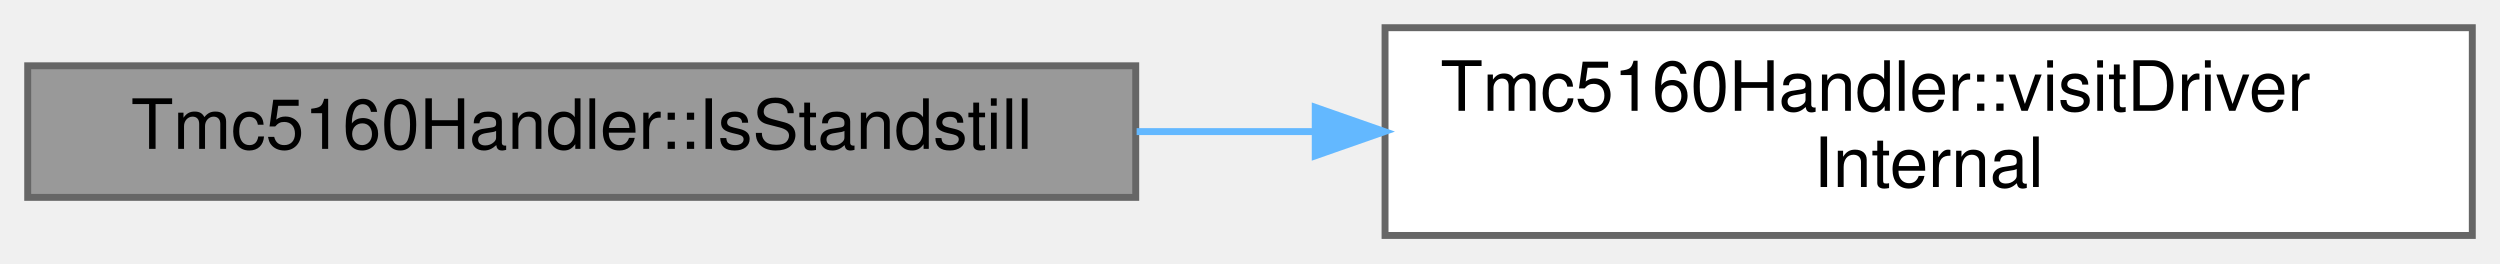
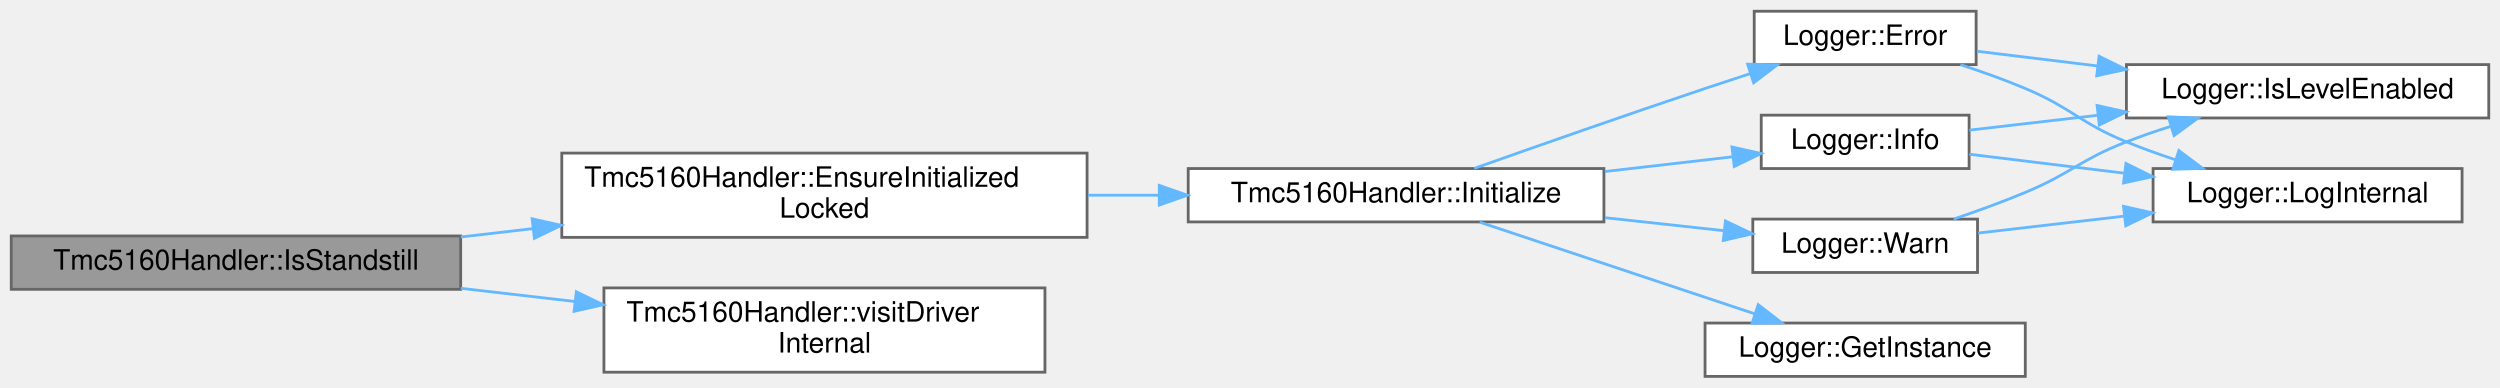
- <svg xmlns="http://www.w3.org/2000/svg" xmlns:xlink="http://www.w3.org/1999/xlink" width="361pt" height="38pt" viewBox="0.00 0.00 361.00 38.00">
-   <g id="graph0" class="graph" transform="scale(1 1) rotate(0) translate(4 34)">
+ <svg xmlns="http://www.w3.org/2000/svg" xmlns:xlink="http://www.w3.org/1999/xlink" width="890pt" height="138pt" viewBox="0.00 0.00 890.00 138.00">
+   <g id="graph0" class="graph" transform="scale(1 1) rotate(0) translate(4 134)">
    <g id="Node000001" class="node">
      <g id="a_Node000001">
        <a xlink:title="Check if the motor is at standstill.">
-           <polygon fill="#999999" stroke="#666666" points="160,-24.5 0,-24.5 0,-5.5 160,-5.5 160,-24.5" />
-           <text text-anchor="middle" x="80" y="-12.5" font-family="Helvetica,sans-Serif" font-size="10.00">Tmc5160Handler::IsStandstill</text>
+           <polygon fill="#999999" stroke="#666666" points="160,-50 0,-50 0,-31 160,-31 160,-50" />
+           <text text-anchor="middle" x="80" y="-38" font-family="Helvetica,sans-Serif" font-size="10.00">Tmc5160Handler::IsStandstill</text>
        </a>
      </g>
    </g>
    <g id="Node000002" class="node">
      <g id="a_Node000002">
-         <a xlink:href="classTmc5160Handler.html#a439a68f9d3f6785e0a493f9ed3821325" target="_top" xlink:title="Helper: execute a visitor on the active driver (no lock, internal use)">
-           <polygon fill="white" stroke="#666666" points="353,-30 196,-30 196,0 353,0 353,-30" />
-           <text text-anchor="start" x="204" y="-18" font-family="Helvetica,sans-Serif" font-size="10.00">Tmc5160Handler::visitDriver</text>
-           <text text-anchor="middle" x="274.5" y="-7" font-family="Helvetica,sans-Serif" font-size="10.00">Internal</text>
+         <a xlink:href="classTmc5160Handler.html#a6d4fce2433e03bb11b05a4278ef66fd0" target="_top" xlink:title=" ">
+           <polygon fill="white" stroke="#666666" points="383,-79.5 196,-79.5 196,-49.5 383,-49.5 383,-79.5" />
+           <text text-anchor="start" x="204" y="-67.5" font-family="Helvetica,sans-Serif" font-size="10.00">Tmc5160Handler::EnsureInitialized</text>
+           <text text-anchor="middle" x="289.5" y="-56.5" font-family="Helvetica,sans-Serif" font-size="10.00">Locked</text>
        </a>
      </g>
    </g>
    <g id="edge1_Node000001_Node000002" class="edge">
      <g id="a_edge1_Node000001_Node000002">
        <a xlink:title=" ">
-           <path fill="none" stroke="#63b8ff" d="M160.13,-15C168.63,-15 177.31,-15 185.9,-15" />
-           <polygon fill="#63b8ff" stroke="#63b8ff" points="185.92,-18.5 195.92,-15 185.92,-11.5 185.92,-18.5" />
+           <path fill="none" stroke="#63b8ff" d="M160.04,-49.64C168.44,-50.61 177.06,-51.61 185.68,-52.61" />
+           <polygon fill="#63b8ff" stroke="#63b8ff" points="185.44,-56.1 195.78,-53.78 186.24,-49.15 185.44,-56.1" />
+         </a>
+       </g>
+     </g>
+     <g id="Node000010" class="node">
+       <g id="a_Node000010">
+         <a xlink:href="classTmc5160Handler.html#a439a68f9d3f6785e0a493f9ed3821325" target="_top" xlink:title="Helper: execute a visitor on the active driver (no lock, internal use)">
+           <polygon fill="white" stroke="#666666" points="368,-31.5 211,-31.5 211,-1.5 368,-1.5 368,-31.5" />
+           <text text-anchor="start" x="219" y="-19.5" font-family="Helvetica,sans-Serif" font-size="10.00">Tmc5160Handler::visitDriver</text>
+           <text text-anchor="middle" x="289.5" y="-8.5" font-family="Helvetica,sans-Serif" font-size="10.00">Internal</text>
+         </a>
+       </g>
+     </g>
+     <g id="edge13_Node000001_Node000010" class="edge">
+       <g id="a_edge13_Node000001_Node000010">
+         <a xlink:title=" ">
+           <path fill="none" stroke="#63b8ff" d="M160.04,-31.36C173.27,-29.83 187.08,-28.23 200.52,-26.68" />
+           <polygon fill="#63b8ff" stroke="#63b8ff" points="201.18,-30.12 210.71,-25.5 200.37,-23.17 201.18,-30.12" />
+         </a>
+       </g>
+     </g>
+     <g id="Node000003" class="node">
+       <g id="a_Node000003">
+         <a xlink:href="classTmc5160Handler.html#a64755f326176b0a38485acf5ca69fd0c" target="_top" xlink:title="Initialize the TMC5160 driver with full configuration.">
+           <polygon fill="white" stroke="#666666" points="567,-74 419,-74 419,-55 567,-55 567,-74" />
+           <text text-anchor="middle" x="493" y="-62" font-family="Helvetica,sans-Serif" font-size="10.00">Tmc5160Handler::Initialize</text>
+         </a>
+       </g>
+     </g>
+     <g id="edge2_Node000002_Node000003" class="edge">
+       <g id="a_edge2_Node000002_Node000003">
+         <a xlink:title=" ">
+           <path fill="none" stroke="#63b8ff" d="M383.29,-64.5C391.73,-64.5 400.25,-64.5 408.61,-64.5" />
+           <polygon fill="#63b8ff" stroke="#63b8ff" points="408.7,-68 418.7,-64.5 408.7,-61 408.7,-68" />
+         </a>
+       </g>
+     </g>
+     <g id="Node000004" class="node">
+       <g id="a_Node000004">
+         <a xlink:href="classLogger.html#a5e4bcdaea60b9ac227b564d780388769" target="_top" xlink:title="Log error message.">
+           <polygon fill="white" stroke="#666666" points="699.5,-130 620.5,-130 620.5,-111 699.5,-111 699.5,-130" />
+           <text text-anchor="middle" x="660" y="-118" font-family="Helvetica,sans-Serif" font-size="10.00">Logger::Error</text>
+         </a>
+       </g>
+     </g>
+     <g id="edge3_Node000003_Node000004" class="edge">
+       <g id="a_edge3_Node000003_Node000004">
+         <a xlink:title=" ">
+           <path fill="none" stroke="#63b8ff" d="M520.81,-74.05C542.84,-81.85 574.88,-93.08 603,-102.5 608.2,-104.24 613.69,-106.05 619.12,-107.81" />
+           <polygon fill="#63b8ff" stroke="#63b8ff" points="618.14,-111.17 628.73,-110.92 620.29,-104.51 618.14,-111.17" />
+         </a>
+       </g>
+     </g>
+     <g id="Node000007" class="node">
+       <g id="a_Node000007">
+         <a xlink:href="classLogger.html#a5789d11f8f1356e2192c0023a089cbc4" target="_top" xlink:title="Get singleton instance.">
+           <polygon fill="white" stroke="#666666" points="717,-19 603,-19 603,0 717,0 717,-19" />
+           <text text-anchor="middle" x="660" y="-7" font-family="Helvetica,sans-Serif" font-size="10.00">Logger::GetInstance</text>
+         </a>
+       </g>
+     </g>
+     <g id="edge6_Node000003_Node000007" class="edge">
+       <g id="a_edge6_Node000003_Node000007">
+         <a xlink:title=" ">
+           <path fill="none" stroke="#63b8ff" d="M522.74,-54.92C549.87,-45.88 590.73,-32.26 620.63,-22.29" />
+           <polygon fill="#63b8ff" stroke="#63b8ff" points="621.93,-25.55 630.31,-19.06 619.72,-18.9 621.93,-25.55" />
+         </a>
+       </g>
+     </g>
+     <g id="Node000008" class="node">
+       <g id="a_Node000008">
+         <a xlink:href="classLogger.html#a1c0c947d87884bca0395fd38d19d1102" target="_top" xlink:title="Log info message.">
+           <polygon fill="white" stroke="#666666" points="697,-93 623,-93 623,-74 697,-74 697,-93" />
+           <text text-anchor="middle" x="660" y="-81" font-family="Helvetica,sans-Serif" font-size="10.00">Logger::Info</text>
+         </a>
+       </g>
+     </g>
+     <g id="edge7_Node000003_Node000008" class="edge">
+       <g id="a_edge7_Node000003_Node000008">
+         <a xlink:title=" ">
+           <path fill="none" stroke="#63b8ff" d="M567.33,-72.94C582.85,-74.73 598.8,-76.57 612.96,-78.2" />
+           <polygon fill="#63b8ff" stroke="#63b8ff" points="612.58,-81.68 622.92,-79.35 613.38,-74.72 612.58,-81.68" />
+         </a>
+       </g>
+     </g>
+     <g id="Node000009" class="node">
+       <g id="a_Node000009">
+         <a xlink:href="classLogger.html#a8c19c14724b0be1d2be63da4258c001a" target="_top" xlink:title="Log warning message.">
+           <polygon fill="white" stroke="#666666" points="700,-56 620,-56 620,-37 700,-37 700,-56" />
+           <text text-anchor="middle" x="660" y="-44" font-family="Helvetica,sans-Serif" font-size="10.00">Logger::Warn</text>
+         </a>
+       </g>
+     </g>
+     <g id="edge10_Node000003_Node000009" class="edge">
+       <g id="a_edge10_Node000003_Node000009">
+         <a xlink:title=" ">
+           <path fill="none" stroke="#63b8ff" d="M567.33,-56.5C581.59,-54.94 596.23,-53.35 609.49,-51.9" />
+           <polygon fill="#63b8ff" stroke="#63b8ff" points="610.25,-55.34 619.81,-50.78 609.49,-48.38 610.25,-55.34" />
+         </a>
+       </g>
+     </g>
+     <g id="Node000005" class="node">
+       <g id="a_Node000005">
+         <a xlink:href="classLogger.html#a737b981213c02321a5235848334d7191" target="_top" xlink:title="Check if log level is enabled for tag.">
+           <polygon fill="white" stroke="#666666" points="882,-111 753,-111 753,-92 882,-92 882,-111" />
+           <text text-anchor="middle" x="817.5" y="-99" font-family="Helvetica,sans-Serif" font-size="10.00">Logger::IsLevelEnabled</text>
+         </a>
+       </g>
+     </g>
+     <g id="edge4_Node000004_Node000005" class="edge">
+       <g id="a_edge4_Node000004_Node000005">
+         <a xlink:title=" ">
+           <path fill="none" stroke="#63b8ff" d="M699.84,-115.75C712.85,-114.16 727.82,-112.34 742.6,-110.53" />
+           <polygon fill="#63b8ff" stroke="#63b8ff" points="743.28,-113.97 752.78,-109.29 742.43,-107.02 743.28,-113.97" />
+         </a>
+       </g>
+     </g>
+     <g id="Node000006" class="node">
+       <g id="a_Node000006">
+         <a xlink:href="classLogger.html#aeede6ac18db92a47caede076ef188a13" target="_top" xlink:title="Internal logging method.">
+           <polygon fill="white" stroke="#666666" points="872.5,-74 762.5,-74 762.5,-55 872.5,-55 872.5,-74" />
+           <text text-anchor="middle" x="817.5" y="-62" font-family="Helvetica,sans-Serif" font-size="10.00">Logger::LogInternal</text>
+         </a>
+       </g>
+     </g>
+     <g id="edge5_Node000004_Node000006" class="edge">
+       <g id="a_edge5_Node000004_Node000006">
+         <a xlink:title=" ">
+           <path fill="none" stroke="#63b8ff" d="M693.92,-110.98C701.59,-108.47 709.66,-105.59 717,-102.5 733.68,-95.48 736.25,-90.35 753,-83.5 758.53,-81.24 764.42,-79.12 770.31,-77.16" />
+           <polygon fill="#63b8ff" stroke="#63b8ff" points="771.67,-80.41 780.14,-74.05 769.55,-73.73 771.67,-80.41" />
+         </a>
+       </g>
+     </g>
+     <g id="edge8_Node000008_Node000005" class="edge">
+       <g id="a_edge8_Node000008_Node000005">
+         <a xlink:title=" ">
+           <path fill="none" stroke="#63b8ff" d="M697.07,-87.67C710.68,-89.25 726.72,-91.11 742.55,-92.94" />
+           <polygon fill="#63b8ff" stroke="#63b8ff" points="742.55,-96.46 752.89,-94.14 743.36,-89.51 742.55,-96.46" />
+         </a>
+       </g>
+     </g>
+     <g id="edge9_Node000008_Node000006" class="edge">
+       <g id="a_edge9_Node000008_Node000006">
+         <a xlink:title=" ">
+           <path fill="none" stroke="#63b8ff" d="M697.07,-79.09C713.49,-77.09 733.44,-74.65 752.3,-72.34" />
+           <polygon fill="#63b8ff" stroke="#63b8ff" points="752.83,-75.81 762.33,-71.12 751.98,-68.86 752.83,-75.81" />
+         </a>
+       </g>
+     </g>
+     <g id="edge11_Node000009_Node000005" class="edge">
+       <g id="a_edge11_Node000009_Node000005">
+         <a xlink:title=" ">
+           <path fill="none" stroke="#63b8ff" d="M691.51,-56.01C699.86,-58.84 708.85,-62.1 717,-65.5 733.51,-72.39 736.32,-77.03 753,-83.5 758.07,-85.47 763.45,-87.33 768.85,-89.05" />
+           <polygon fill="#63b8ff" stroke="#63b8ff" points="767.92,-92.42 778.51,-91.99 769.96,-85.73 767.92,-92.42" />
+         </a>
+       </g>
+     </g>
+     <g id="edge12_Node000009_Node000006" class="edge">
+       <g id="a_edge12_Node000009_Node000006">
+         <a xlink:title=" ">
+           <path fill="none" stroke="#63b8ff" d="M700.24,-51.04C715.96,-52.86 734.49,-55.01 752.08,-57.04" />
+           <polygon fill="#63b8ff" stroke="#63b8ff" points="751.96,-60.55 762.3,-58.23 752.77,-53.6 751.96,-60.55" />
        </a>
      </g>
    </g>
  </g>
</svg>
